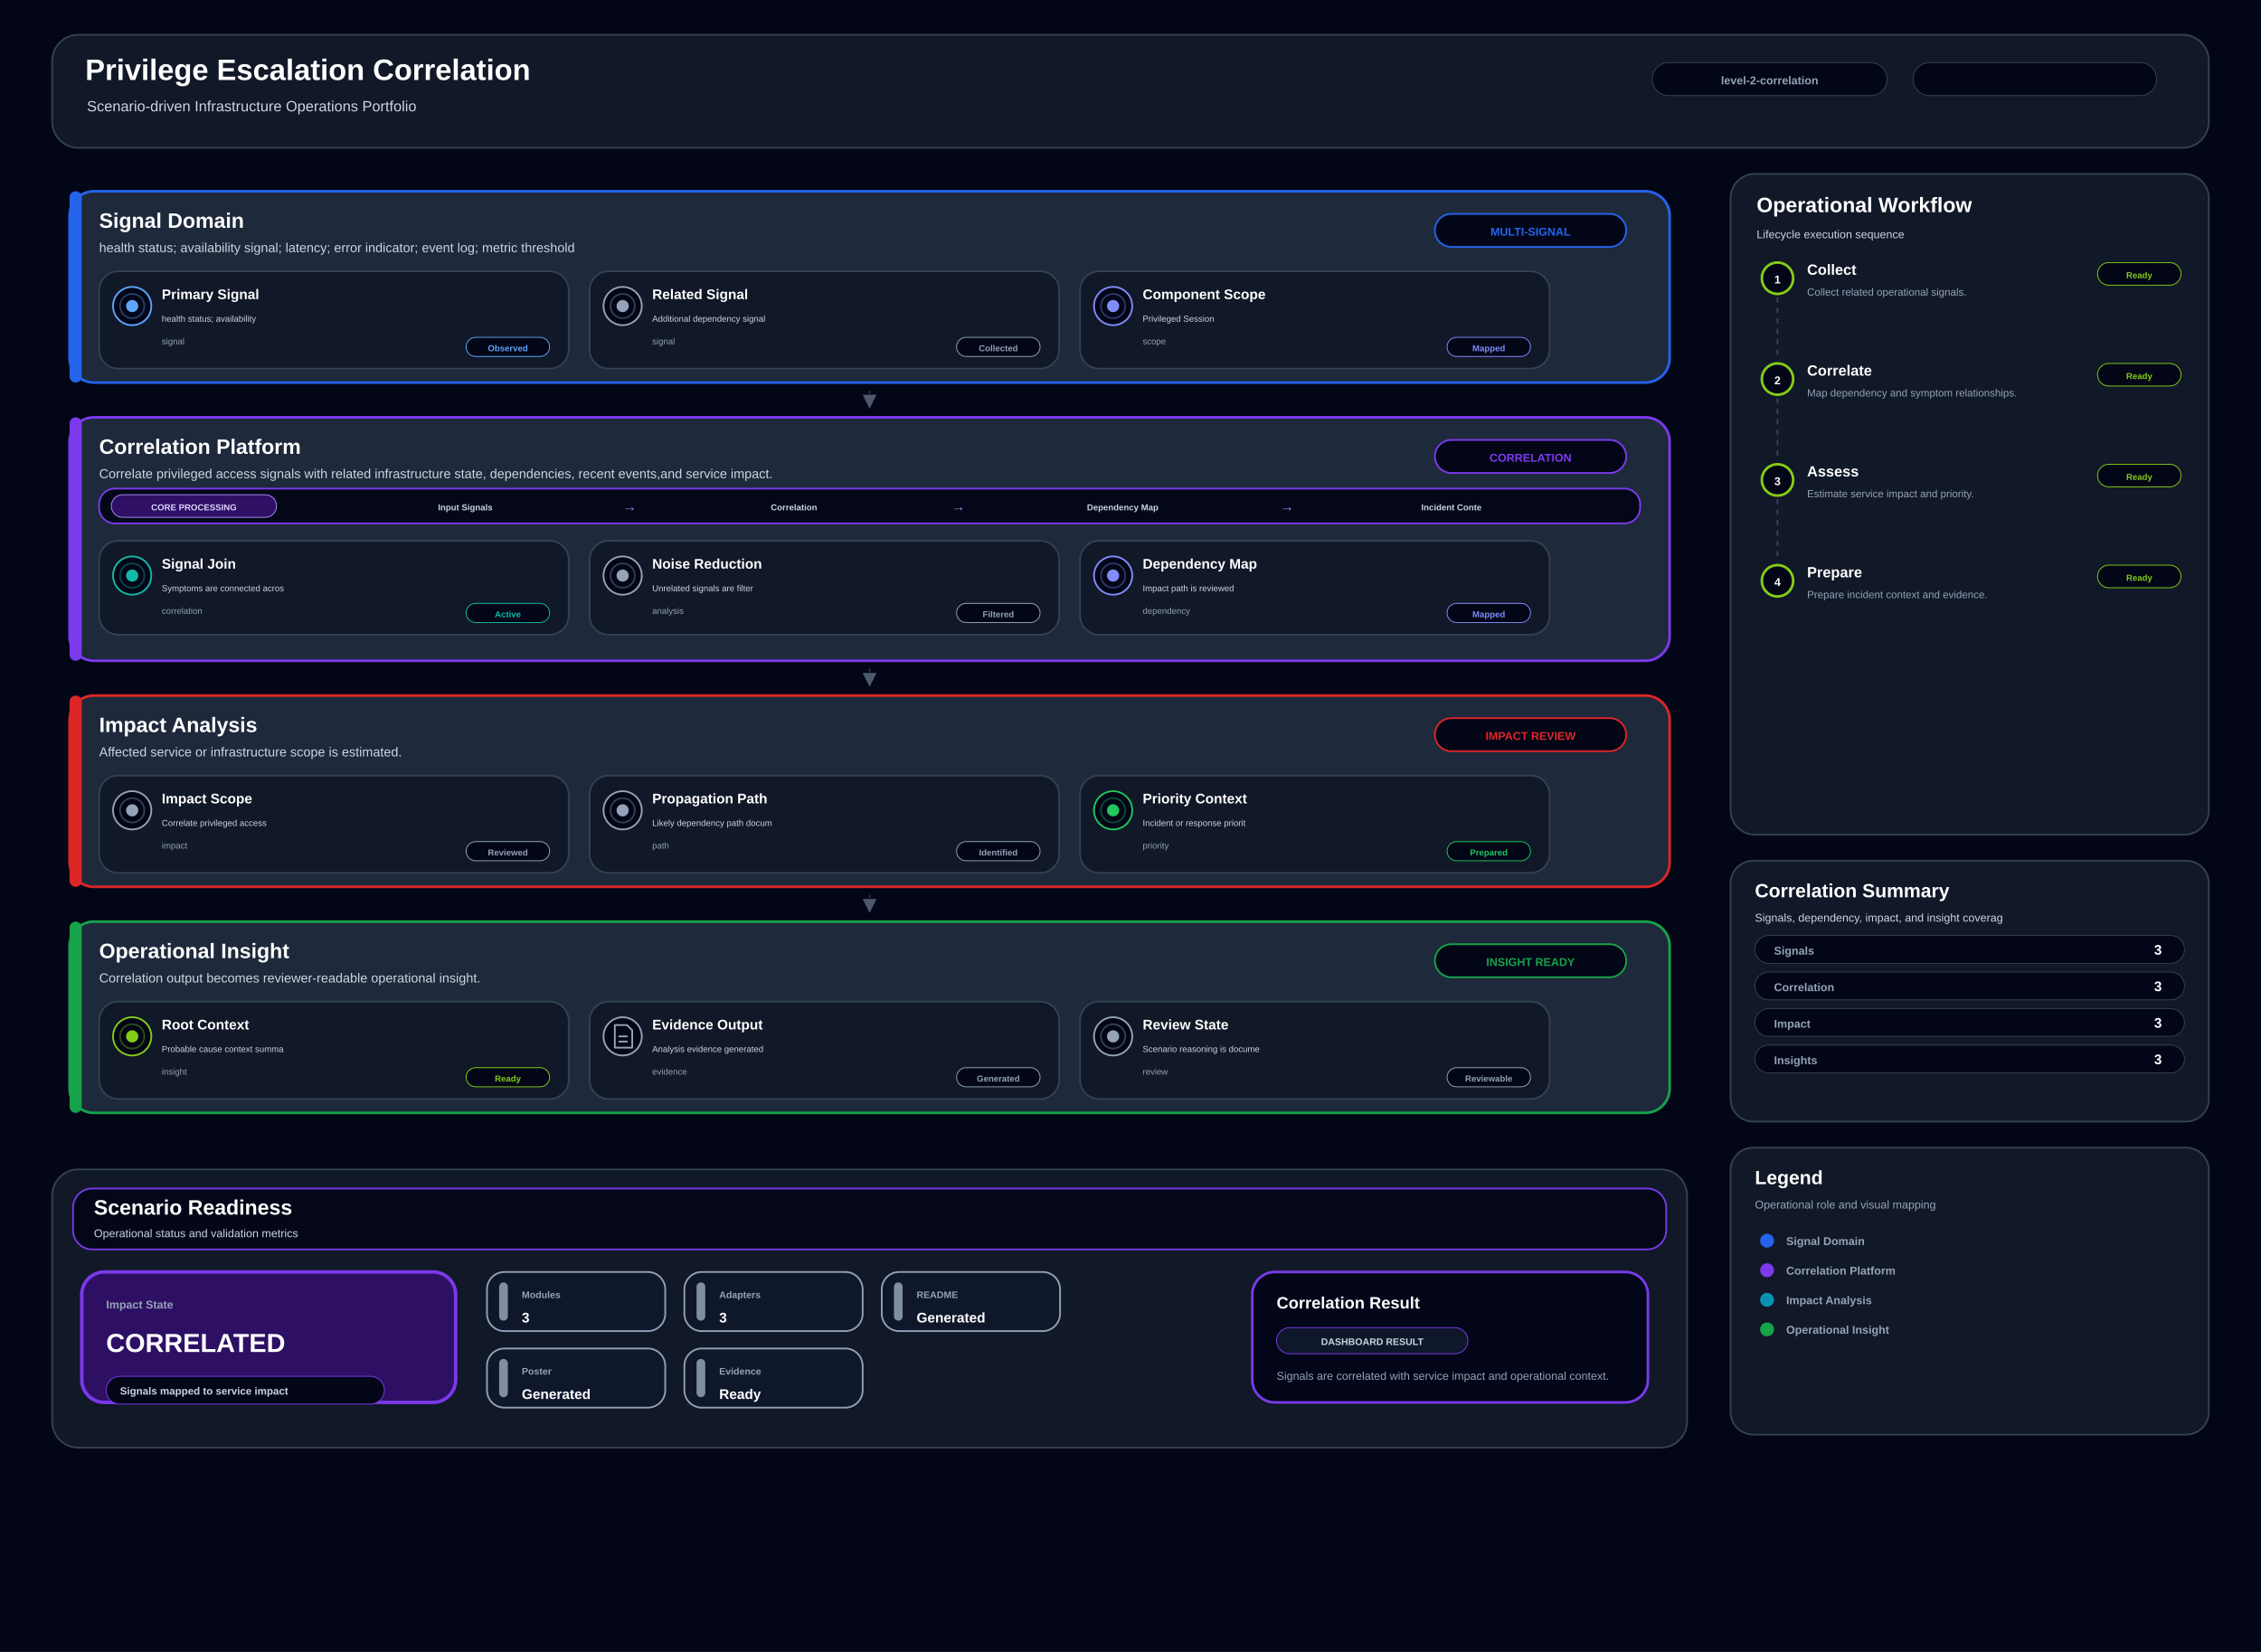
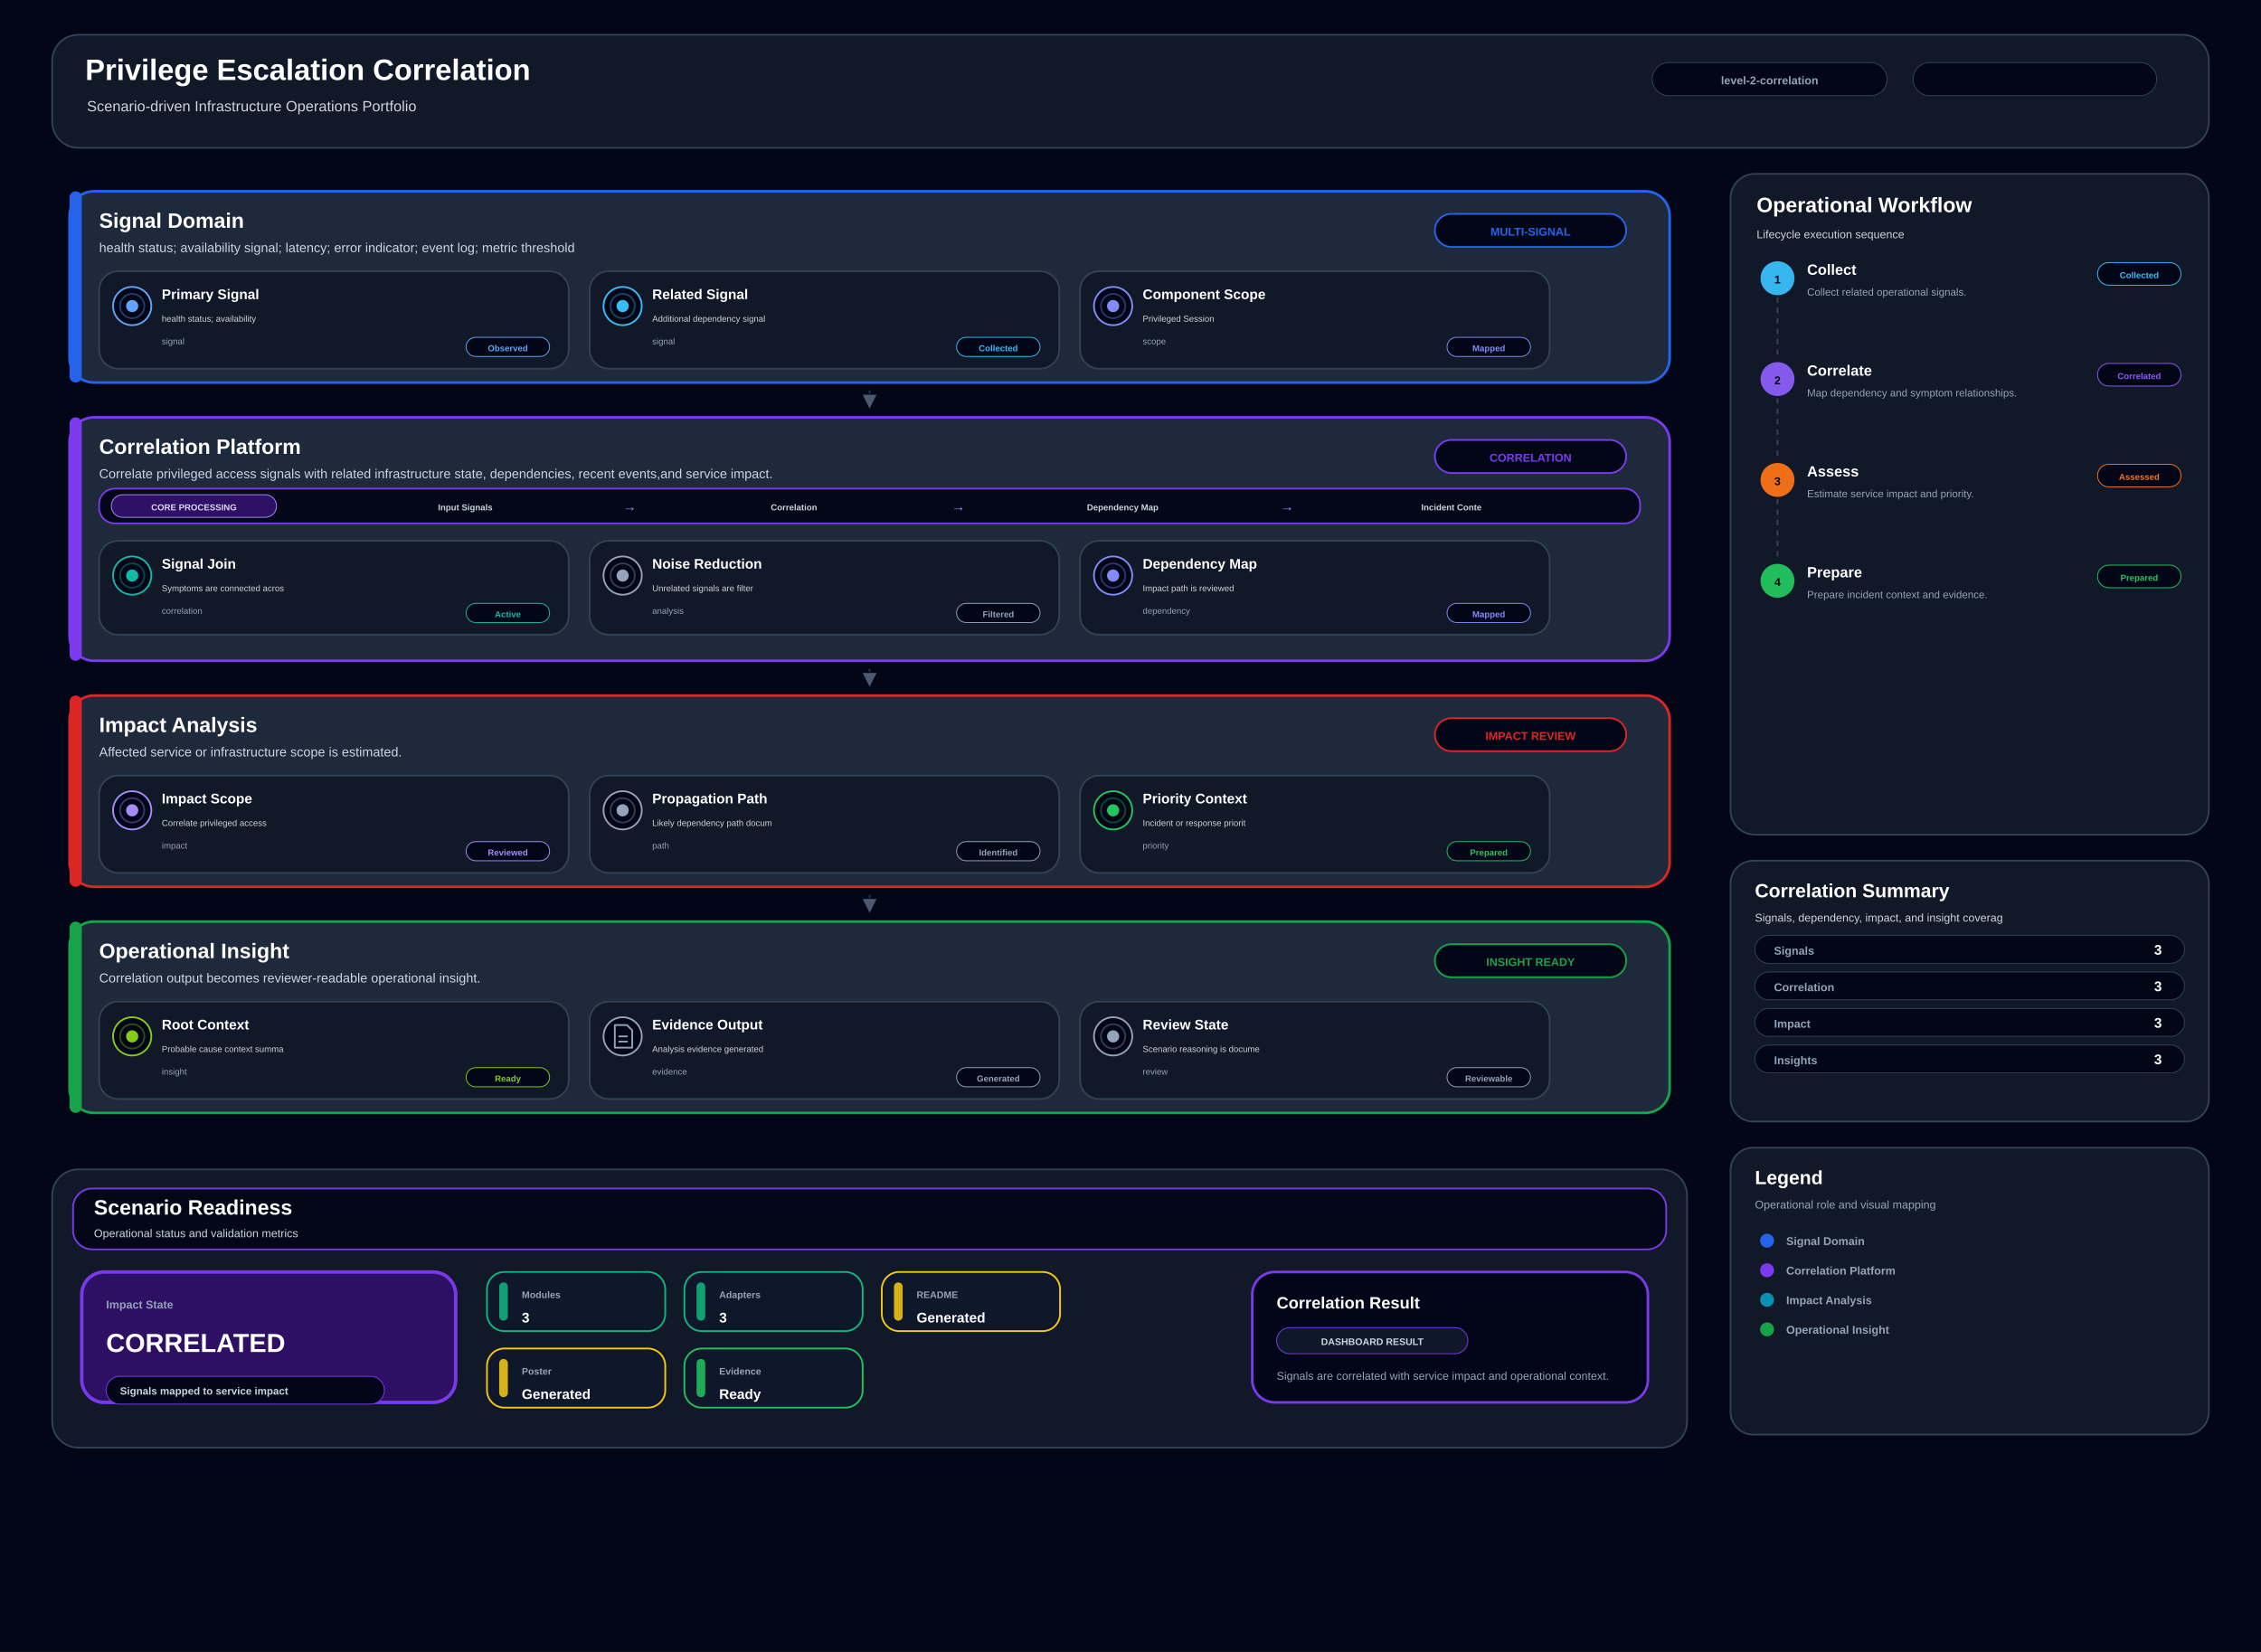
<svg xmlns="http://www.w3.org/2000/svg" width="2600" height="1900" viewBox="0 0 2600 1900" font-family="Arial, Helvetica, sans-serif">
  <style>text { font-family: Arial, Helvetica, sans-serif; letter-spacing: normal; word-spacing: normal; text-rendering: optimizeLegibility; font-kerning: normal; }</style>
  <style>text { font-family: Arial, Helvetica, sans-serif; letter-spacing: normal; word-spacing: normal; text-rendering: optimizeLegibility; font-kerning: normal; }</style>
  <rect width="2600" height="1900" fill="#020617" />
  <rect x="60" y="40" width="2480" height="130" rx="30" fill="#111827" stroke="#334155" stroke-width="2" />
  <text x="98" y="92" fill="#ffffff" font-size="34" font-weight="bold">Privilege Escalation Correlation</text>
  <text x="100" y="128" fill="#cbd5e1" font-size="17">Scenario-driven Infrastructure Operations Portfolio</text>
  <rect x="1900" y="72" width="270" height="38" rx="19" fill="#020617" stroke="#334155" stroke-width="1" />
  <text x="2035" y="97" fill="#94a3b8" font-size="13" text-anchor="middle" font-weight="bold">level-2-correlation</text>
  <rect x="2200" y="72" width="280" height="38" rx="19" fill="#020617" stroke="#334155" stroke-width="1" />
  <text x="2340" y="97" fill="#94a3b8" font-size="13" text-anchor="middle" font-weight="bold" />
  <rect x="80" y="220" width="1840" height="220" rx="28" fill="#1e293b" stroke="#2563eb" stroke-width="3" />
  <rect x="80" y="220" width="14" height="220" rx="7" fill="#2563eb" />
  <text x="114" y="262" fill="#ffffff" font-size="24" font-weight="bold">Signal Domain</text>
  <text x="114" y="290" fill="#cbd5e1" font-size="15">health status; availability signal; latency; error indicator; event log; metric threshold
</text>
  <rect x="1650" y="246" width="220" height="38" rx="19" fill="#020617" stroke="#2563eb" stroke-width="2" />
  <text x="1760" y="271" fill="#2563eb" font-size="13" text-anchor="middle" font-weight="bold">MULTI-SIGNAL</text>
  <rect x="114" y="312" width="540" height="112" rx="22" fill="#111827" stroke="#334155" stroke-width="2" />
  <circle cx="152" cy="352" r="22" fill="#020617" stroke="#60a5fa" stroke-width="2" />
  <circle cx="152" cy="352" r="7" fill="#60a5fa" />
  <circle cx="152" cy="352" r="14" fill="none" stroke="#60a5fa" stroke-width="2" opacity="0.35" />
  <text x="186" y="344" fill="#ffffff" font-size="16" font-weight="bold">Primary Signal</text>
  <text x="186" y="370" fill="#cbd5e1" font-size="10">health status; availability </text>
  <text x="186" y="396" fill="#94a3b8" font-size="10">signal</text>
  <rect x="536" y="388" width="96" height="22" rx="11" fill="#020617" stroke="#60a5fa" stroke-width="1" />
  <text x="584" y="404" fill="#60a5fa" font-size="10" text-anchor="middle" font-weight="bold">Observed</text>
  <rect x="678" y="312" width="540" height="112" rx="22" fill="#111827" stroke="#334155" stroke-width="2" />
-   <circle cx="716" cy="352" r="22" fill="#020617" stroke="#94a3b8" stroke-width="2" />
-   <circle cx="716" cy="352" r="7" fill="#94a3b8" />
-   <circle cx="716" cy="352" r="14" fill="none" stroke="#94a3b8" stroke-width="2" opacity="0.35" />
+   <circle cx="716" cy="352" r="22" fill="#020617" stroke="#38bdf8" stroke-width="2" />
+   <circle cx="716" cy="352" r="7" fill="#38bdf8" />
+   <circle cx="716" cy="352" r="14" fill="none" stroke="#38bdf8" stroke-width="2" opacity="0.35" />
  <text x="750" y="344" fill="#ffffff" font-size="16" font-weight="bold">Related Signal</text>
  <text x="750" y="370" fill="#cbd5e1" font-size="10">Additional dependency signal</text>
  <text x="750" y="396" fill="#94a3b8" font-size="10">signal</text>
-   <rect x="1100" y="388" width="96" height="22" rx="11" fill="#020617" stroke="#94a3b8" stroke-width="1" />
-   <text x="1148" y="404" fill="#94a3b8" font-size="10" text-anchor="middle" font-weight="bold">Collected</text>
+   <rect x="1100" y="388" width="96" height="22" rx="11" fill="#020617" stroke="#38bdf8" stroke-width="1" />
+   <text x="1148" y="404" fill="#38bdf8" font-size="10" text-anchor="middle" font-weight="bold">Collected</text>
  <rect x="1242" y="312" width="540" height="112" rx="22" fill="#111827" stroke="#334155" stroke-width="2" />
  <circle cx="1280" cy="352" r="22" fill="#020617" stroke="#818cf8" stroke-width="2" />
  <circle cx="1280" cy="352" r="7" fill="#818cf8" />
  <circle cx="1280" cy="352" r="14" fill="none" stroke="#818cf8" stroke-width="2" opacity="0.35" />
  <text x="1314" y="344" fill="#ffffff" font-size="16" font-weight="bold">Component Scope</text>
  <text x="1314" y="370" fill="#cbd5e1" font-size="10">Privileged Session</text>
  <text x="1314" y="396" fill="#94a3b8" font-size="10">scope</text>
  <rect x="1664" y="388" width="96" height="22" rx="11" fill="#020617" stroke="#818cf8" stroke-width="1" />
  <text x="1712" y="404" fill="#818cf8" font-size="10" text-anchor="middle" font-weight="bold">Mapped</text>
  <rect x="80" y="480" width="1840" height="280" rx="28" fill="#1e293b" stroke="#7c3aed" stroke-width="3" />
  <rect x="80" y="480" width="14" height="280" rx="7" fill="#7c3aed" />
  <text x="114" y="522" fill="#ffffff" font-size="24" font-weight="bold">Correlation Platform</text>
  <text x="114" y="550" fill="#cbd5e1" font-size="15">Correlate privileged access signals with related infrastructure state, dependencies, recent events,
and service impact.
</text>
  <rect x="1650" y="506" width="220" height="38" rx="19" fill="#020617" stroke="#7c3aed" stroke-width="2" />
  <text x="1760" y="531" fill="#7c3aed" font-size="13" text-anchor="middle" font-weight="bold">CORRELATION</text>
  <rect x="114" y="562" width="1772" height="40" rx="18" fill="#020617" stroke="#7c3aed" stroke-width="2" opacity="0.98" />
  <rect x="128" y="569" width="190" height="26" rx="13" fill="#2e1065" stroke="#a78bfa" stroke-width="1" />
  <text x="223.0" y="587" fill="#ddd6fe" font-size="10" text-anchor="middle" font-weight="bold">CORE PROCESSING</text>
  <text x="535.0" y="587" fill="#cbd5e1" font-size="10" text-anchor="middle" font-weight="bold">Input Signals</text>
  <text x="724.0" y="588" fill="#a78bfa" font-size="16" text-anchor="middle" font-weight="bold">→</text>
  <text x="913.0" y="587" fill="#cbd5e1" font-size="10" text-anchor="middle" font-weight="bold">Correlation</text>
  <text x="1102.0" y="588" fill="#a78bfa" font-size="16" text-anchor="middle" font-weight="bold">→</text>
  <text x="1291.0" y="587" fill="#cbd5e1" font-size="10" text-anchor="middle" font-weight="bold">Dependency Map</text>
  <text x="1480.0" y="588" fill="#a78bfa" font-size="16" text-anchor="middle" font-weight="bold">→</text>
  <text x="1669.0" y="587" fill="#cbd5e1" font-size="10" text-anchor="middle" font-weight="bold">Incident Conte</text>
  <rect x="114" y="622" width="540" height="108" rx="22" fill="#111827" stroke="#334155" stroke-width="2" />
  <circle cx="152" cy="662" r="22" fill="#020617" stroke="#14b8a6" stroke-width="2" />
  <circle cx="152" cy="662" r="7" fill="#14b8a6" />
  <circle cx="152" cy="662" r="14" fill="none" stroke="#14b8a6" stroke-width="2" opacity="0.35" />
  <text x="186" y="654" fill="#ffffff" font-size="16" font-weight="bold">Signal Join</text>
  <text x="186" y="680" fill="#cbd5e1" font-size="10">Symptoms are connected acros</text>
  <text x="186" y="706" fill="#94a3b8" font-size="10">correlation</text>
  <rect x="536" y="694" width="96" height="22" rx="11" fill="#020617" stroke="#14b8a6" stroke-width="1" />
  <text x="584" y="710" fill="#14b8a6" font-size="10" text-anchor="middle" font-weight="bold">Active</text>
  <rect x="678" y="622" width="540" height="108" rx="22" fill="#111827" stroke="#334155" stroke-width="2" />
  <circle cx="716" cy="662" r="22" fill="#020617" stroke="#94a3b8" stroke-width="2" />
  <circle cx="716" cy="662" r="7" fill="#94a3b8" />
  <circle cx="716" cy="662" r="14" fill="none" stroke="#94a3b8" stroke-width="2" opacity="0.35" />
  <text x="750" y="654" fill="#ffffff" font-size="16" font-weight="bold">Noise Reduction</text>
  <text x="750" y="680" fill="#cbd5e1" font-size="10">Unrelated signals are filter</text>
  <text x="750" y="706" fill="#94a3b8" font-size="10">analysis</text>
  <rect x="1100" y="694" width="96" height="22" rx="11" fill="#020617" stroke="#94a3b8" stroke-width="1" />
  <text x="1148" y="710" fill="#94a3b8" font-size="10" text-anchor="middle" font-weight="bold">Filtered</text>
  <rect x="1242" y="622" width="540" height="108" rx="22" fill="#111827" stroke="#334155" stroke-width="2" />
  <circle cx="1280" cy="662" r="22" fill="#020617" stroke="#818cf8" stroke-width="2" />
  <circle cx="1280" cy="662" r="7" fill="#818cf8" />
  <circle cx="1280" cy="662" r="14" fill="none" stroke="#818cf8" stroke-width="2" opacity="0.35" />
  <text x="1314" y="654" fill="#ffffff" font-size="16" font-weight="bold">Dependency Map</text>
  <text x="1314" y="680" fill="#cbd5e1" font-size="10">Impact path is reviewed</text>
  <text x="1314" y="706" fill="#94a3b8" font-size="10">dependency</text>
  <rect x="1664" y="694" width="96" height="22" rx="11" fill="#020617" stroke="#818cf8" stroke-width="1" />
  <text x="1712" y="710" fill="#818cf8" font-size="10" text-anchor="middle" font-weight="bold">Mapped</text>
  <rect x="80" y="800" width="1840" height="220" rx="28" fill="#1e293b" stroke="#dc2626" stroke-width="3" />
  <rect x="80" y="800" width="14" height="220" rx="7" fill="#dc2626" />
  <text x="114" y="842" fill="#ffffff" font-size="24" font-weight="bold">Impact Analysis</text>
  <text x="114" y="870" fill="#cbd5e1" font-size="15">Affected service or infrastructure scope is estimated.</text>
  <rect x="1650" y="826" width="220" height="38" rx="19" fill="#020617" stroke="#dc2626" stroke-width="2" />
  <text x="1760" y="851" fill="#dc2626" font-size="13" text-anchor="middle" font-weight="bold">IMPACT REVIEW</text>
  <rect x="114" y="892" width="540" height="112" rx="22" fill="#111827" stroke="#334155" stroke-width="2" />
-   <circle cx="152" cy="932" r="22" fill="#020617" stroke="#94a3b8" stroke-width="2" />
-   <circle cx="152" cy="932" r="7" fill="#94a3b8" />
-   <circle cx="152" cy="932" r="14" fill="none" stroke="#94a3b8" stroke-width="2" opacity="0.35" />
+   <circle cx="152" cy="932" r="22" fill="#020617" stroke="#a78bfa" stroke-width="2" />
+   <circle cx="152" cy="932" r="7" fill="#a78bfa" />
+   <circle cx="152" cy="932" r="14" fill="none" stroke="#a78bfa" stroke-width="2" opacity="0.35" />
  <text x="186" y="924" fill="#ffffff" font-size="16" font-weight="bold">Impact Scope</text>
  <text x="186" y="950" fill="#cbd5e1" font-size="10">Correlate privileged access </text>
  <text x="186" y="976" fill="#94a3b8" font-size="10">impact</text>
-   <rect x="536" y="968" width="96" height="22" rx="11" fill="#020617" stroke="#94a3b8" stroke-width="1" />
-   <text x="584" y="984" fill="#94a3b8" font-size="10" text-anchor="middle" font-weight="bold">Reviewed</text>
+   <rect x="536" y="968" width="96" height="22" rx="11" fill="#020617" stroke="#a78bfa" stroke-width="1" />
+   <text x="584" y="984" fill="#a78bfa" font-size="10" text-anchor="middle" font-weight="bold">Reviewed</text>
  <rect x="678" y="892" width="540" height="112" rx="22" fill="#111827" stroke="#334155" stroke-width="2" />
  <circle cx="716" cy="932" r="22" fill="#020617" stroke="#94a3b8" stroke-width="2" />
  <circle cx="716" cy="932" r="7" fill="#94a3b8" />
  <circle cx="716" cy="932" r="14" fill="none" stroke="#94a3b8" stroke-width="2" opacity="0.35" />
  <text x="750" y="924" fill="#ffffff" font-size="16" font-weight="bold">Propagation Path</text>
  <text x="750" y="950" fill="#cbd5e1" font-size="10">Likely dependency path docum</text>
  <text x="750" y="976" fill="#94a3b8" font-size="10">path</text>
  <rect x="1100" y="968" width="96" height="22" rx="11" fill="#020617" stroke="#94a3b8" stroke-width="1" />
  <text x="1148" y="984" fill="#94a3b8" font-size="10" text-anchor="middle" font-weight="bold">Identified</text>
  <rect x="1242" y="892" width="540" height="112" rx="22" fill="#111827" stroke="#334155" stroke-width="2" />
  <circle cx="1280" cy="932" r="22" fill="#020617" stroke="#22c55e" stroke-width="2" />
  <circle cx="1280" cy="932" r="7" fill="#22c55e" />
  <circle cx="1280" cy="932" r="14" fill="none" stroke="#22c55e" stroke-width="2" opacity="0.35" />
  <text x="1314" y="924" fill="#ffffff" font-size="16" font-weight="bold">Priority Context</text>
  <text x="1314" y="950" fill="#cbd5e1" font-size="10">Incident or response priorit</text>
  <text x="1314" y="976" fill="#94a3b8" font-size="10">priority</text>
  <rect x="1664" y="968" width="96" height="22" rx="11" fill="#020617" stroke="#22c55e" stroke-width="1" />
  <text x="1712" y="984" fill="#22c55e" font-size="10" text-anchor="middle" font-weight="bold">Prepared</text>
  <rect x="80" y="1060" width="1840" height="220" rx="28" fill="#1e293b" stroke="#16a34a" stroke-width="3" />
  <rect x="80" y="1060" width="14" height="220" rx="7" fill="#16a34a" />
  <text x="114" y="1102" fill="#ffffff" font-size="24" font-weight="bold">Operational Insight</text>
  <text x="114" y="1130" fill="#cbd5e1" font-size="15">Correlation output becomes reviewer-readable operational insight.</text>
  <rect x="1650" y="1086" width="220" height="38" rx="19" fill="#020617" stroke="#16a34a" stroke-width="2" />
  <text x="1760" y="1111" fill="#16a34a" font-size="13" text-anchor="middle" font-weight="bold">INSIGHT READY</text>
  <rect x="114" y="1152" width="540" height="112" rx="22" fill="#111827" stroke="#334155" stroke-width="2" />
  <circle cx="152" cy="1192" r="22" fill="#020617" stroke="#84cc16" stroke-width="2" />
  <circle cx="152" cy="1192" r="7" fill="#84cc16" />
  <circle cx="152" cy="1192" r="14" fill="none" stroke="#84cc16" stroke-width="2" opacity="0.35" />
  <text x="186" y="1184" fill="#ffffff" font-size="16" font-weight="bold">Root Context</text>
  <text x="186" y="1210" fill="#cbd5e1" font-size="10">Probable cause context summa</text>
  <text x="186" y="1236" fill="#94a3b8" font-size="10">insight</text>
  <rect x="536" y="1228" width="96" height="22" rx="11" fill="#020617" stroke="#84cc16" stroke-width="1" />
  <text x="584" y="1244" fill="#84cc16" font-size="10" text-anchor="middle" font-weight="bold">Ready</text>
  <rect x="678" y="1152" width="540" height="112" rx="22" fill="#111827" stroke="#334155" stroke-width="2" />
  <circle cx="716" cy="1192" r="22" fill="#020617" stroke="#94a3b8" stroke-width="2" />
  <polygon points="707,1179 721,1179 727,1185 727,1205 707,1205" fill="none" stroke="#94a3b8" stroke-width="2" stroke-linejoin="round" />
  <line x1="712" y1="1192" x2="721" y2="1192" stroke="#94a3b8" stroke-width="2" stroke-linecap="round" />
  <line x1="712" y1="1198" x2="721" y2="1198" stroke="#94a3b8" stroke-width="2" stroke-linecap="round" />
  <text x="750" y="1184" fill="#ffffff" font-size="16" font-weight="bold">Evidence Output</text>
  <text x="750" y="1210" fill="#cbd5e1" font-size="10">Analysis evidence generated</text>
  <text x="750" y="1236" fill="#94a3b8" font-size="10">evidence</text>
  <rect x="1100" y="1228" width="96" height="22" rx="11" fill="#020617" stroke="#94a3b8" stroke-width="1" />
  <text x="1148" y="1244" fill="#94a3b8" font-size="10" text-anchor="middle" font-weight="bold">Generated</text>
  <rect x="1242" y="1152" width="540" height="112" rx="22" fill="#111827" stroke="#334155" stroke-width="2" />
  <circle cx="1280" cy="1192" r="22" fill="#020617" stroke="#94a3b8" stroke-width="2" />
  <circle cx="1280" cy="1192" r="7" fill="#94a3b8" />
  <circle cx="1280" cy="1192" r="14" fill="none" stroke="#94a3b8" stroke-width="2" opacity="0.35" />
  <text x="1314" y="1184" fill="#ffffff" font-size="16" font-weight="bold">Review State</text>
  <text x="1314" y="1210" fill="#cbd5e1" font-size="10">Scenario reasoning is docume</text>
  <text x="1314" y="1236" fill="#94a3b8" font-size="10">review</text>
  <rect x="1664" y="1228" width="96" height="22" rx="11" fill="#020617" stroke="#94a3b8" stroke-width="1" />
  <text x="1712" y="1244" fill="#94a3b8" font-size="10" text-anchor="middle" font-weight="bold">Reviewable</text>
  <line x1="1000.0" y1="450" x2="1000.0" y2="452" stroke="#475569" stroke-width="2" stroke-linecap="round" stroke-dasharray="8 8" opacity="0.55" />
  <polygon points="992.0,454 1008.0,454 1000.0,470" fill="#64748b" opacity="0.75" />
  <line x1="1000.0" y1="770" x2="1000.0" y2="772" stroke="#475569" stroke-width="2" stroke-linecap="round" stroke-dasharray="8 8" opacity="0.55" />
  <polygon points="992.0,774 1008.0,774 1000.0,790" fill="#64748b" opacity="0.75" />
  <line x1="1000.0" y1="1030" x2="1000.0" y2="1032" stroke="#475569" stroke-width="2" stroke-linecap="round" stroke-dasharray="8 8" opacity="0.55" />
  <polygon points="992.0,1034 1008.0,1034 1000.0,1050" fill="#64748b" opacity="0.75" />
  <rect x="1990" y="200" width="550" height="760" rx="28" fill="#111827" stroke="#334155" stroke-width="2" />
  <text x="2020" y="244" fill="#ffffff" font-size="24" font-weight="bold">Operational Workflow</text>
  <text x="2020" y="274" fill="#cbd5e1" font-size="13">Lifecycle execution sequence</text>
-   <circle cx="2044" cy="320" r="18" fill="#020617" stroke="#84cc16" stroke-width="3" />
-   <text x="2044" y="326" fill="#ffffff" font-size="13" text-anchor="middle" font-weight="bold">1</text>
+   <circle cx="2044" cy="320" r="18" fill="#38bdf8" stroke="#38bdf8" stroke-width="3" opacity="0.95" />
+   <text x="2044" y="326" fill="#020617" font-size="13" text-anchor="middle" font-weight="bold">1</text>
  <text x="2078" y="316" fill="#ffffff" font-size="17" font-weight="bold">Collect</text>
  <text x="2078" y="340" fill="#94a3b8" font-size="12">Collect related operational signals.</text>
-   <rect x="2412" y="302" width="96" height="26" rx="13" fill="#020617" stroke="#84cc16" stroke-width="1" />
-   <text x="2460" y="320" fill="#84cc16" font-size="10" text-anchor="middle" font-weight="bold">Ready</text>
+   <rect x="2412" y="302" width="96" height="26" rx="13" fill="#020617" stroke="#38bdf8" stroke-width="1" />
+   <text x="2460" y="320" fill="#38bdf8" font-size="10" text-anchor="middle" font-weight="bold">Collected</text>
  <line x1="2044" y1="342" x2="2044" y2="412" stroke="#475569" stroke-width="2" stroke-dasharray="6 6" opacity="0.7" />
-   <circle cx="2044" cy="436" r="18" fill="#020617" stroke="#84cc16" stroke-width="3" />
-   <text x="2044" y="442" fill="#ffffff" font-size="13" text-anchor="middle" font-weight="bold">2</text>
+   <circle cx="2044" cy="436" r="18" fill="#8b5cf6" stroke="#8b5cf6" stroke-width="3" opacity="0.95" />
+   <text x="2044" y="442" fill="#020617" font-size="13" text-anchor="middle" font-weight="bold">2</text>
  <text x="2078" y="432" fill="#ffffff" font-size="17" font-weight="bold">Correlate</text>
  <text x="2078" y="456" fill="#94a3b8" font-size="12">Map dependency and symptom relationships.</text>
-   <rect x="2412" y="418" width="96" height="26" rx="13" fill="#020617" stroke="#84cc16" stroke-width="1" />
-   <text x="2460" y="436" fill="#84cc16" font-size="10" text-anchor="middle" font-weight="bold">Ready</text>
+   <rect x="2412" y="418" width="96" height="26" rx="13" fill="#020617" stroke="#8b5cf6" stroke-width="1" />
+   <text x="2460" y="436" fill="#8b5cf6" font-size="10" text-anchor="middle" font-weight="bold">Correlated</text>
  <line x1="2044" y1="458" x2="2044" y2="528" stroke="#475569" stroke-width="2" stroke-dasharray="6 6" opacity="0.7" />
-   <circle cx="2044" cy="552" r="18" fill="#020617" stroke="#84cc16" stroke-width="3" />
-   <text x="2044" y="558" fill="#ffffff" font-size="13" text-anchor="middle" font-weight="bold">3</text>
+   <circle cx="2044" cy="552" r="18" fill="#f97316" stroke="#f97316" stroke-width="3" opacity="0.95" />
+   <text x="2044" y="558" fill="#020617" font-size="13" text-anchor="middle" font-weight="bold">3</text>
  <text x="2078" y="548" fill="#ffffff" font-size="17" font-weight="bold">Assess</text>
  <text x="2078" y="572" fill="#94a3b8" font-size="12">Estimate service impact and priority.</text>
-   <rect x="2412" y="534" width="96" height="26" rx="13" fill="#020617" stroke="#84cc16" stroke-width="1" />
-   <text x="2460" y="552" fill="#84cc16" font-size="10" text-anchor="middle" font-weight="bold">Ready</text>
+   <rect x="2412" y="534" width="96" height="26" rx="13" fill="#020617" stroke="#f97316" stroke-width="1" />
+   <text x="2460" y="552" fill="#f97316" font-size="10" text-anchor="middle" font-weight="bold">Assessed</text>
  <line x1="2044" y1="574" x2="2044" y2="644" stroke="#475569" stroke-width="2" stroke-dasharray="6 6" opacity="0.7" />
-   <circle cx="2044" cy="668" r="18" fill="#020617" stroke="#84cc16" stroke-width="3" />
-   <text x="2044" y="674" fill="#ffffff" font-size="13" text-anchor="middle" font-weight="bold">4</text>
+   <circle cx="2044" cy="668" r="18" fill="#22c55e" stroke="#22c55e" stroke-width="3" opacity="0.95" />
+   <text x="2044" y="674" fill="#020617" font-size="13" text-anchor="middle" font-weight="bold">4</text>
  <text x="2078" y="664" fill="#ffffff" font-size="17" font-weight="bold">Prepare</text>
  <text x="2078" y="688" fill="#94a3b8" font-size="12">Prepare incident context and evidence.</text>
-   <rect x="2412" y="650" width="96" height="26" rx="13" fill="#020617" stroke="#84cc16" stroke-width="1" />
-   <text x="2460" y="668" fill="#84cc16" font-size="10" text-anchor="middle" font-weight="bold">Ready</text>
+   <rect x="2412" y="650" width="96" height="26" rx="13" fill="#020617" stroke="#22c55e" stroke-width="1" />
+   <text x="2460" y="668" fill="#22c55e" font-size="10" text-anchor="middle" font-weight="bold">Prepared</text>
  <rect x="1990" y="990" width="550" height="300" rx="26" fill="#111827" stroke="#334155" stroke-width="2" />
  <text x="2018" y="1032" fill="#ffffff" font-size="22" font-weight="bold">Correlation Summary</text>
  <text x="2018" y="1060" fill="#cbd5e1" font-size="13">Signals, dependency, impact, and insight coverag</text>
  <rect x="2018" y="1076" width="494" height="32" rx="16" fill="#020617" stroke="#334155" stroke-width="1" />
  <text x="2040" y="1098" fill="#94a3b8" font-size="13" font-weight="bold">Signals</text>
  <text x="2486" y="1098" fill="#ffffff" font-size="16" text-anchor="end" font-weight="bold">3</text>
  <rect x="2018" y="1118" width="494" height="32" rx="16" fill="#020617" stroke="#334155" stroke-width="1" />
  <text x="2040" y="1140" fill="#94a3b8" font-size="13" font-weight="bold">Correlation</text>
  <text x="2486" y="1140" fill="#ffffff" font-size="16" text-anchor="end" font-weight="bold">3</text>
  <rect x="2018" y="1160" width="494" height="32" rx="16" fill="#020617" stroke="#334155" stroke-width="1" />
  <text x="2040" y="1182" fill="#94a3b8" font-size="13" font-weight="bold">Impact</text>
  <text x="2486" y="1182" fill="#ffffff" font-size="16" text-anchor="end" font-weight="bold">3</text>
  <rect x="2018" y="1202" width="494" height="32" rx="16" fill="#020617" stroke="#334155" stroke-width="1" />
  <text x="2040" y="1224" fill="#94a3b8" font-size="13" font-weight="bold">Insights</text>
  <text x="2486" y="1224" fill="#ffffff" font-size="16" text-anchor="end" font-weight="bold">3</text>
  <rect x="60" y="1345" width="1880" height="320" rx="30" fill="#111827" stroke="#334155" stroke-width="2" />
  <rect x="84" y="1367" width="1832" height="70" rx="22" fill="#020617" stroke="#7c3aed" stroke-width="2" opacity="0.96" />
  <text x="108" y="1397" fill="#ffffff" font-size="24" font-weight="bold">Scenario Readiness</text>
  <text x="108" y="1423" fill="#cbd5e1" font-size="13">Operational status and validation metrics</text>
  <rect x="94" y="1463" width="430" height="150" rx="26" fill="#2e1065" stroke="#7c3aed" stroke-width="4" opacity="0.98" />
  <text x="122" y="1505" fill="#94a3b8" font-size="13" font-weight="bold">Impact State</text>
  <text x="122" y="1555" fill="#ffffff" font-size="30" font-weight="bold">CORRELATED</text>
  <rect x="122" y="1583" width="320" height="32" rx="16" fill="#020617" stroke="#7c3aed" stroke-width="1" />
  <text x="138" y="1604" fill="#cbd5e1" font-size="12" font-weight="bold">Signals mapped to service impact</text>
-   <rect x="560" y="1463" width="205" height="68" rx="20" fill="#0f172a" stroke="#94a3b8" stroke-width="2" opacity="0.98" />
-   <rect x="574" y="1475" width="10" height="44" rx="5" fill="#94a3b8" opacity="0.85" />
+   <rect x="560" y="1463" width="205" height="68" rx="20" fill="#0f172a" stroke="#10b981" stroke-width="2" opacity="0.98" />
+   <rect x="574" y="1475" width="10" height="44" rx="5" fill="#10b981" opacity="0.85" />
  <text x="600" y="1493" fill="#94a3b8" font-size="11" font-weight="bold">Modules</text>
  <text x="600" y="1521" fill="#ffffff" font-size="16" font-weight="bold">3</text>
-   <rect x="787" y="1463" width="205" height="68" rx="20" fill="#0f172a" stroke="#94a3b8" stroke-width="2" opacity="0.98" />
-   <rect x="801" y="1475" width="10" height="44" rx="5" fill="#94a3b8" opacity="0.85" />
+   <rect x="787" y="1463" width="205" height="68" rx="20" fill="#0f172a" stroke="#10b981" stroke-width="2" opacity="0.98" />
+   <rect x="801" y="1475" width="10" height="44" rx="5" fill="#10b981" opacity="0.85" />
  <text x="827" y="1493" fill="#94a3b8" font-size="11" font-weight="bold">Adapters</text>
  <text x="827" y="1521" fill="#ffffff" font-size="16" font-weight="bold">3</text>
-   <rect x="1014" y="1463" width="205" height="68" rx="20" fill="#0f172a" stroke="#94a3b8" stroke-width="2" opacity="0.98" />
-   <rect x="1028" y="1475" width="10" height="44" rx="5" fill="#94a3b8" opacity="0.85" />
+   <rect x="1014" y="1463" width="205" height="68" rx="20" fill="#0f172a" stroke="#facc15" stroke-width="2" opacity="0.98" />
+   <rect x="1028" y="1475" width="10" height="44" rx="5" fill="#facc15" opacity="0.85" />
  <text x="1054" y="1493" fill="#94a3b8" font-size="11" font-weight="bold">README</text>
  <text x="1054" y="1521" fill="#ffffff" font-size="16" font-weight="bold">Generated</text>
-   <rect x="560" y="1551" width="205" height="68" rx="20" fill="#0f172a" stroke="#94a3b8" stroke-width="2" opacity="0.98" />
-   <rect x="574" y="1563" width="10" height="44" rx="5" fill="#94a3b8" opacity="0.85" />
+   <rect x="560" y="1551" width="205" height="68" rx="20" fill="#0f172a" stroke="#facc15" stroke-width="2" opacity="0.98" />
+   <rect x="574" y="1563" width="10" height="44" rx="5" fill="#facc15" opacity="0.85" />
  <text x="600" y="1581" fill="#94a3b8" font-size="11" font-weight="bold">Poster</text>
  <text x="600" y="1609" fill="#ffffff" font-size="16" font-weight="bold">Generated</text>
-   <rect x="787" y="1551" width="205" height="68" rx="20" fill="#0f172a" stroke="#94a3b8" stroke-width="2" opacity="0.98" />
-   <rect x="801" y="1563" width="10" height="44" rx="5" fill="#94a3b8" opacity="0.85" />
+   <rect x="787" y="1551" width="205" height="68" rx="20" fill="#0f172a" stroke="#22c55e" stroke-width="2" opacity="0.98" />
+   <rect x="801" y="1563" width="10" height="44" rx="5" fill="#22c55e" opacity="0.85" />
  <text x="827" y="1581" fill="#94a3b8" font-size="11" font-weight="bold">Evidence</text>
  <text x="827" y="1609" fill="#ffffff" font-size="16" font-weight="bold">Ready</text>
  <rect x="1440" y="1463" width="455" height="150" rx="26" fill="#020617" stroke="#7c3aed" stroke-width="3" opacity="0.98" />
  <text x="1468" y="1505" fill="#ffffff" font-size="19" font-weight="bold">Correlation Result</text>
  <rect x="1468" y="1527" width="220" height="30" rx="15" fill="#0f172a" stroke="#7c3aed" stroke-width="1" />
  <text x="1578" y="1547" fill="#cbd5e1" font-size="11" text-anchor="middle" font-weight="bold">DASHBOARD RESULT</text>
  <text x="1468" y="1587" fill="#94a3b8" font-size="13">Signals are correlated with service impact and operational context.</text>
  <rect x="1990" y="1320" width="550" height="330" rx="26" fill="#111827" stroke="#334155" stroke-width="2" />
  <text x="2018" y="1362" fill="#ffffff" font-size="22" font-weight="bold">Legend</text>
  <text x="2018" y="1390" fill="#94a3b8" font-size="13">Operational role and visual mapping</text>
  <circle cx="2032" cy="1427" r="8" fill="#2563eb" />
  <text x="2054" y="1432" fill="#94a3b8" font-size="13" font-weight="bold">Signal Domain</text>
  <circle cx="2032" cy="1461" r="8" fill="#7c3aed" />
  <text x="2054" y="1466" fill="#94a3b8" font-size="13" font-weight="bold">Correlation Platform</text>
  <circle cx="2032" cy="1495" r="8" fill="#0891b2" />
  <text x="2054" y="1500" fill="#94a3b8" font-size="13" font-weight="bold">Impact Analysis</text>
  <circle cx="2032" cy="1529" r="8" fill="#16a34a" />
  <text x="2054" y="1534" fill="#94a3b8" font-size="13" font-weight="bold">Operational Insight</text>
</svg>
